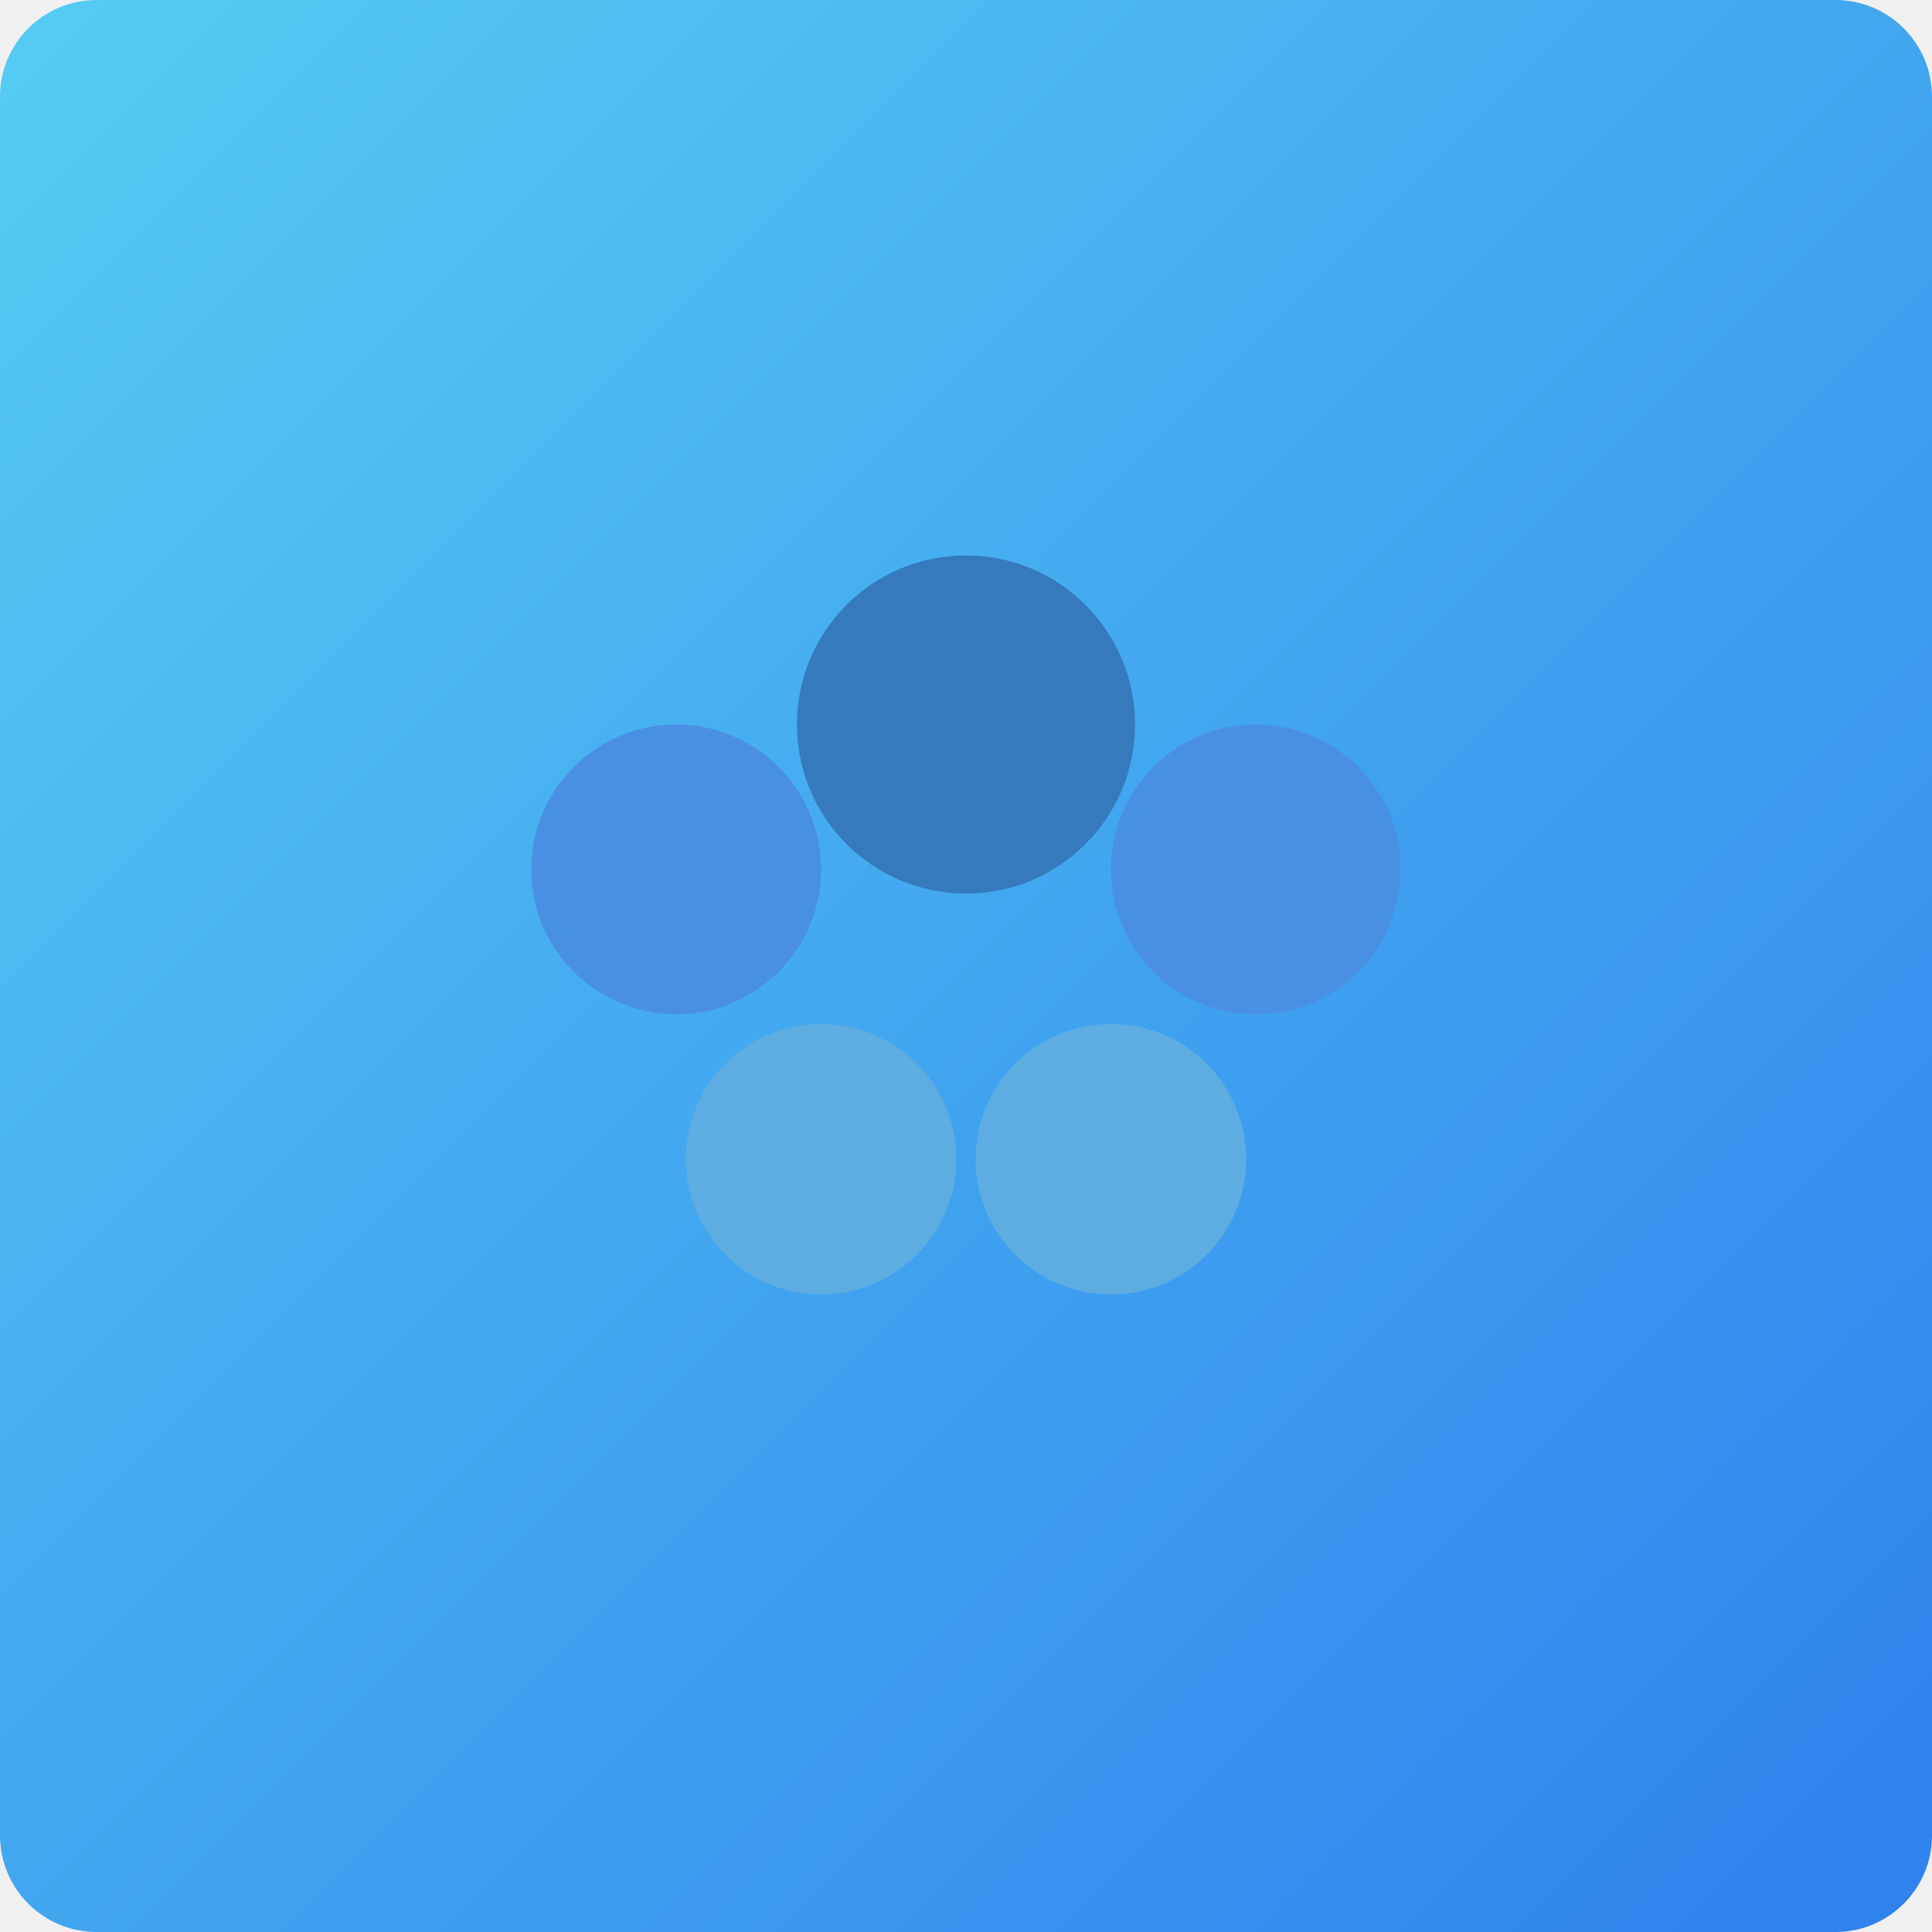
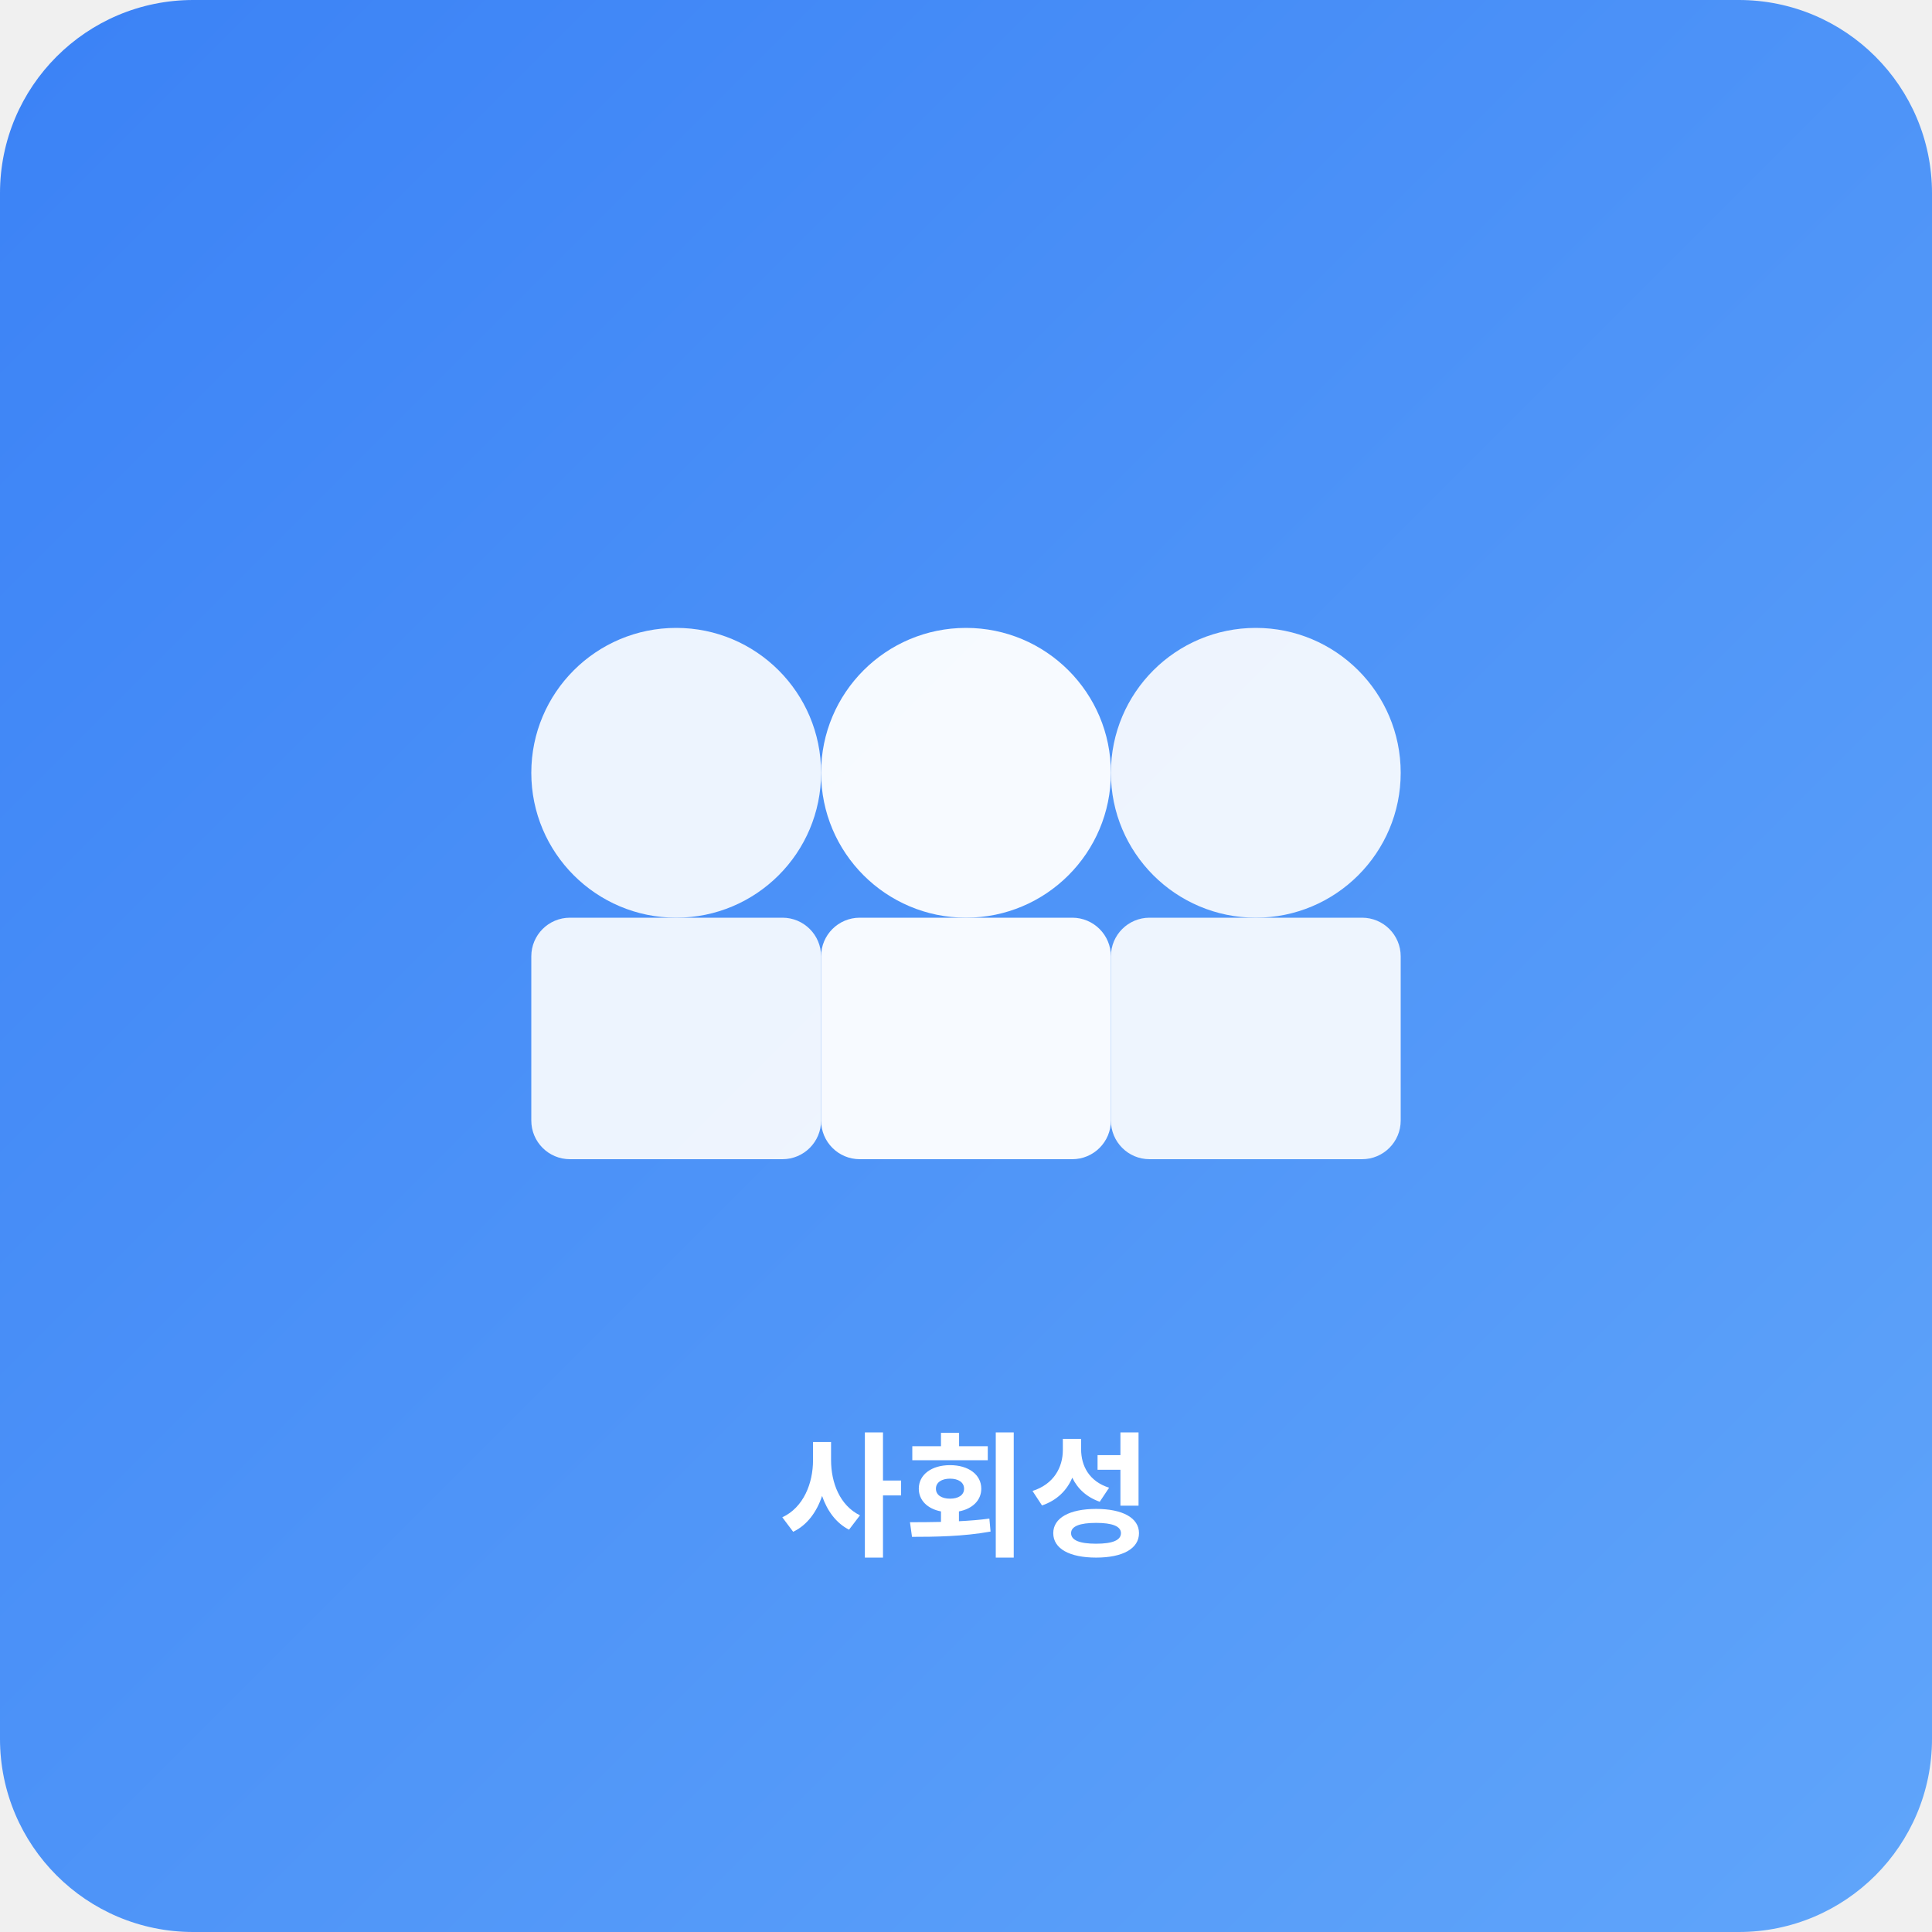
- <svg xmlns="http://www.w3.org/2000/svg" viewBox="0 0 400 400">
+ <svg xmlns="http://www.w3.org/2000/svg" width="400" height="400" viewBox="0 0 400 400">
  <defs>
-     <linearGradient id="socialBg" x1="0%" y1="0%" x2="100%" y2="100%">
-       <stop offset="0%" style="stop-color:#56CCF2;stop-opacity:1" />
-       <stop offset="100%" style="stop-color:#2F80ED;stop-opacity:1" />
+     <linearGradient id="sociability-bg" x1="0%" y1="0%" x2="100%" y2="100%">
+       <stop offset="0%" style="stop-color:#3B82F6;stop-opacity:1" />
+       <stop offset="100%" style="stop-color:#60A5FA;stop-opacity:1" />
    </linearGradient>
  </defs>
-   <rect width="400" height="400" fill="url(#socialBg)" rx="20" />
-   <circle cx="140" cy="180" r="30" fill="#4A90E2" />
-   <circle cx="200" cy="150" r="35" fill="#357ABD" />
-   <circle cx="260" cy="180" r="30" fill="#4A90E2" />
-   <circle cx="170" cy="240" r="28" fill="#5DADE2" />
-   <circle cx="230" cy="240" r="28" fill="#5DADE2" />
+   <rect width="400" height="400" rx="40" fill="url(#sociability-bg)" />
+   <circle cx="140" cy="160" r="30" fill="white" opacity="0.9" />
+   <rect x="110" y="190" width="60" height="50" rx="8" fill="white" opacity="0.9" />
+   <circle cx="200" cy="160" r="30" fill="white" opacity="0.95" />
+   <rect x="170" y="190" width="60" height="50" rx="8" fill="white" opacity="0.95" />
+   <circle cx="260" cy="160" r="30" fill="white" opacity="0.9" />
+   <rect x="230" y="190" width="60" height="50" rx="8" fill="white" opacity="0.9" />
+   <text x="200" y="320" font-family="Arial, sans-serif" font-size="28" font-weight="bold" fill="white" text-anchor="middle">사회성</text>
</svg>
